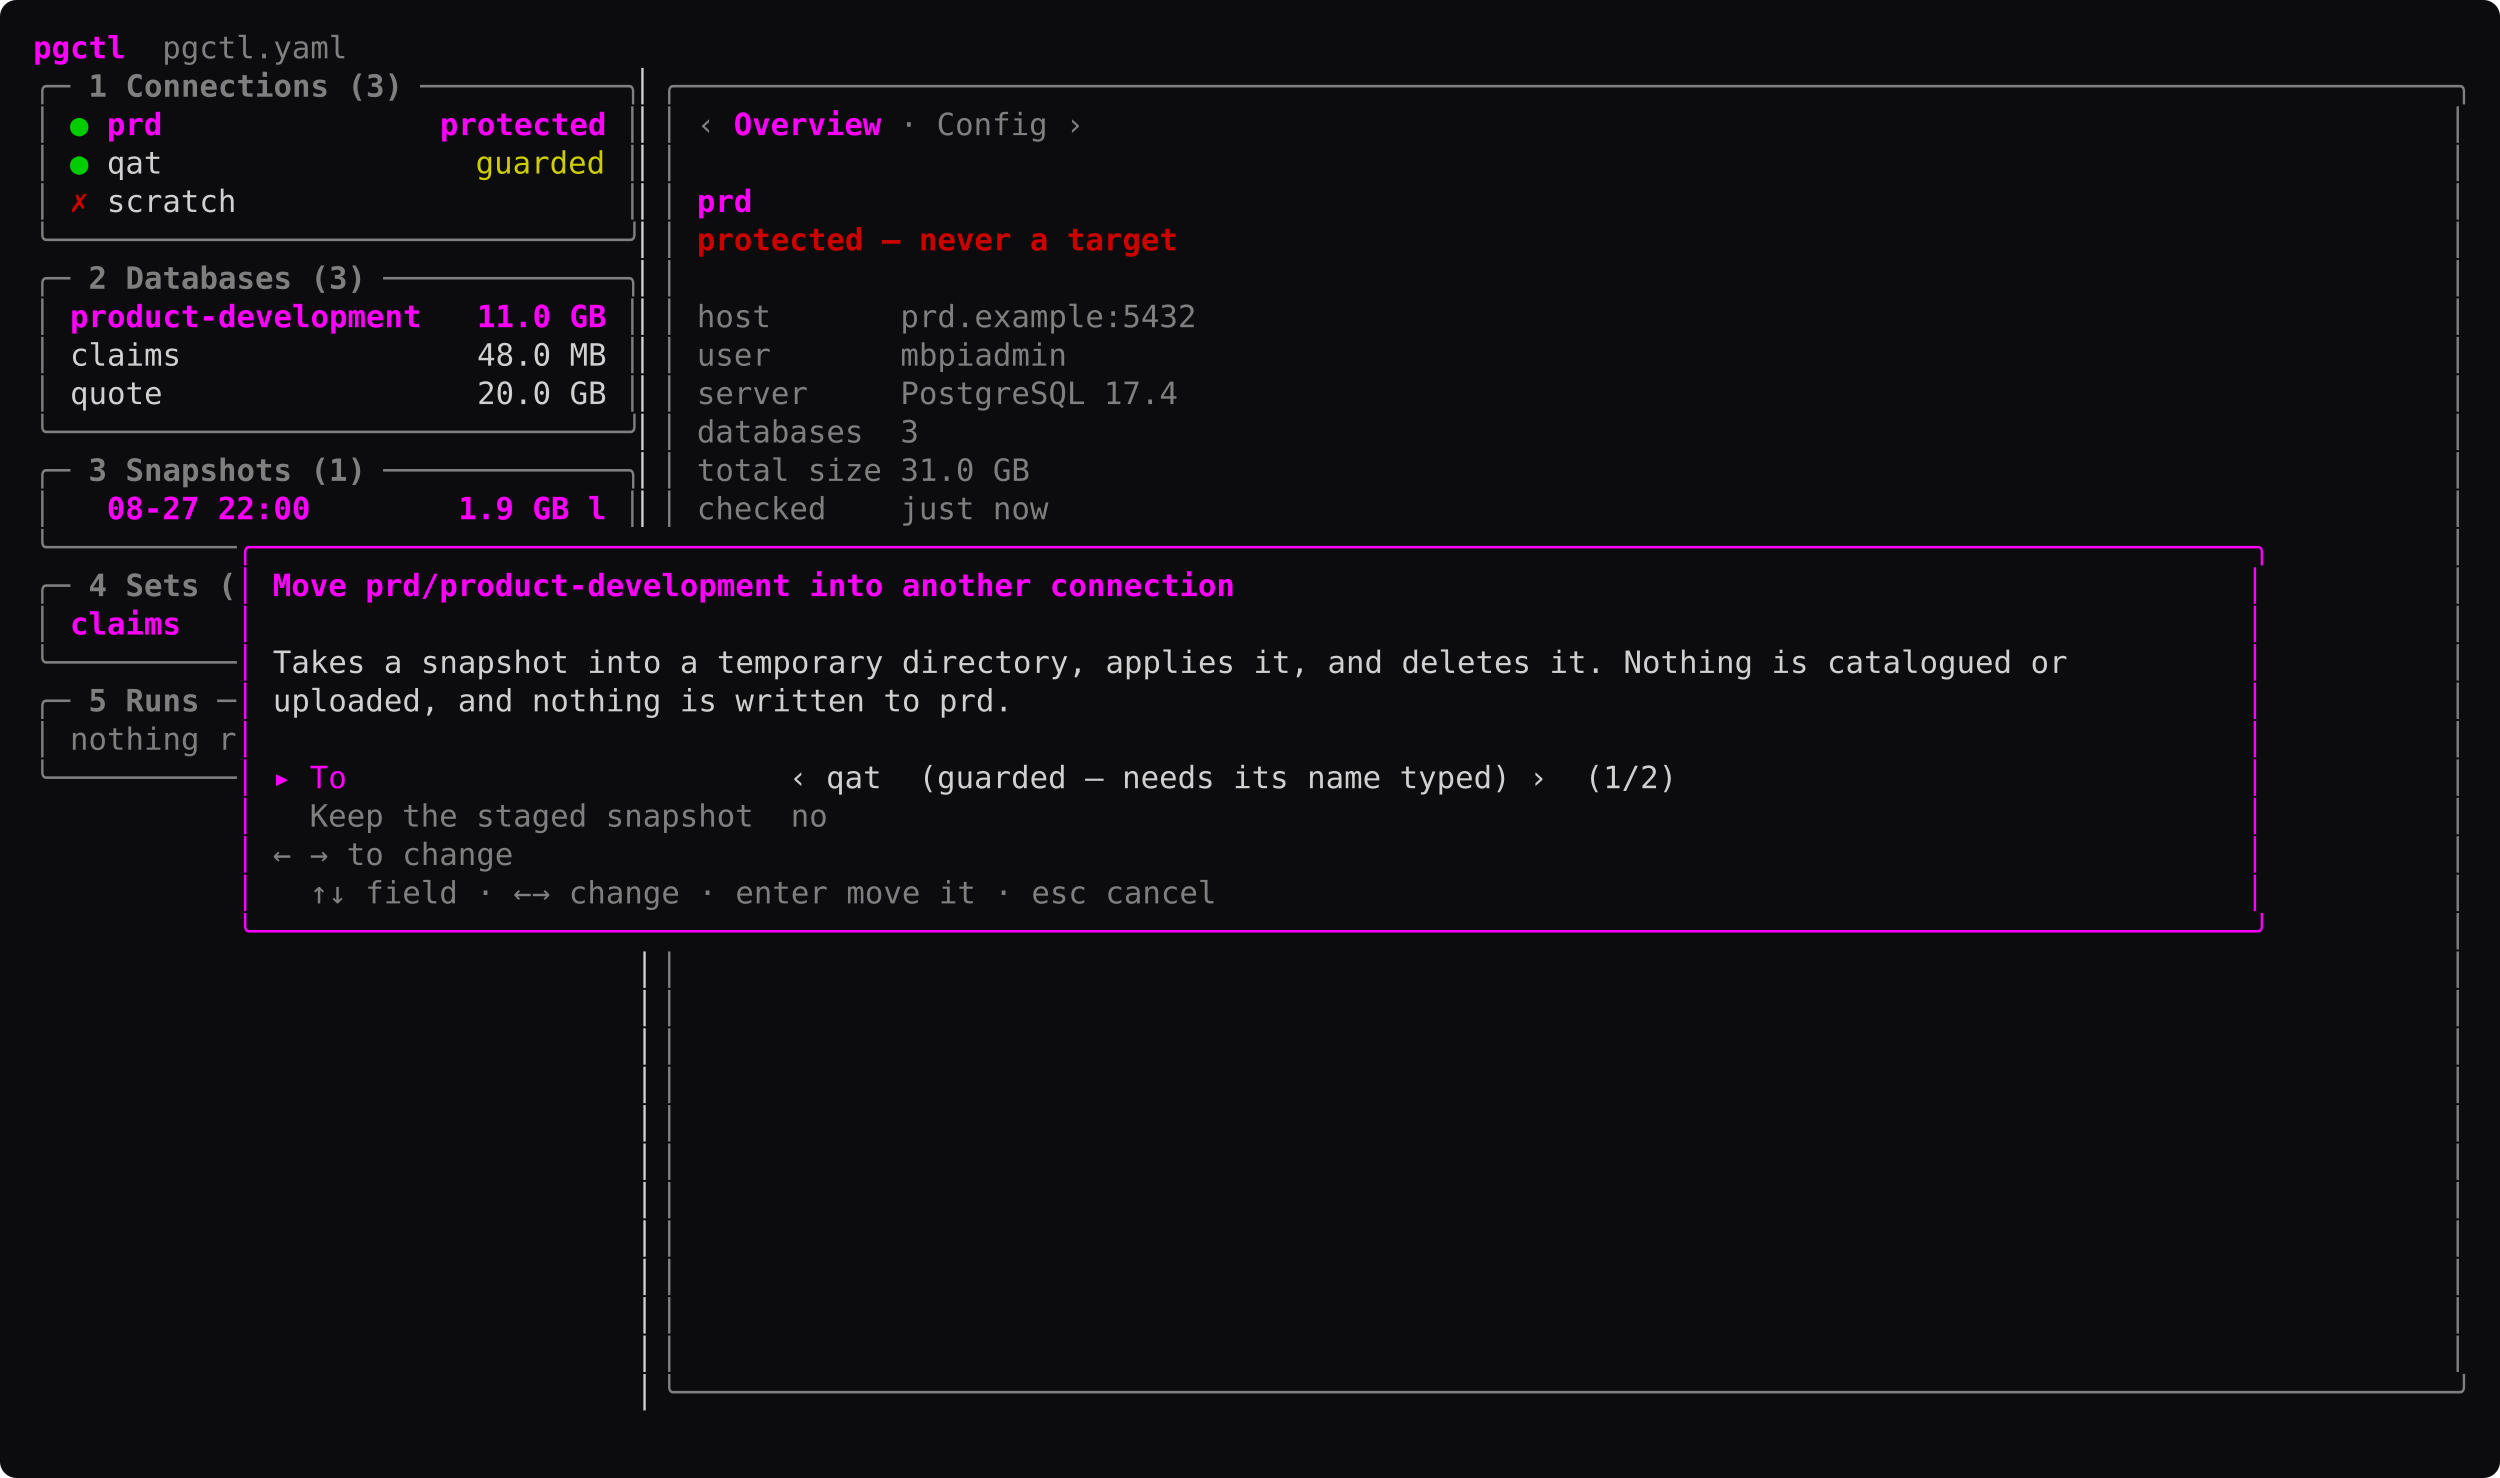
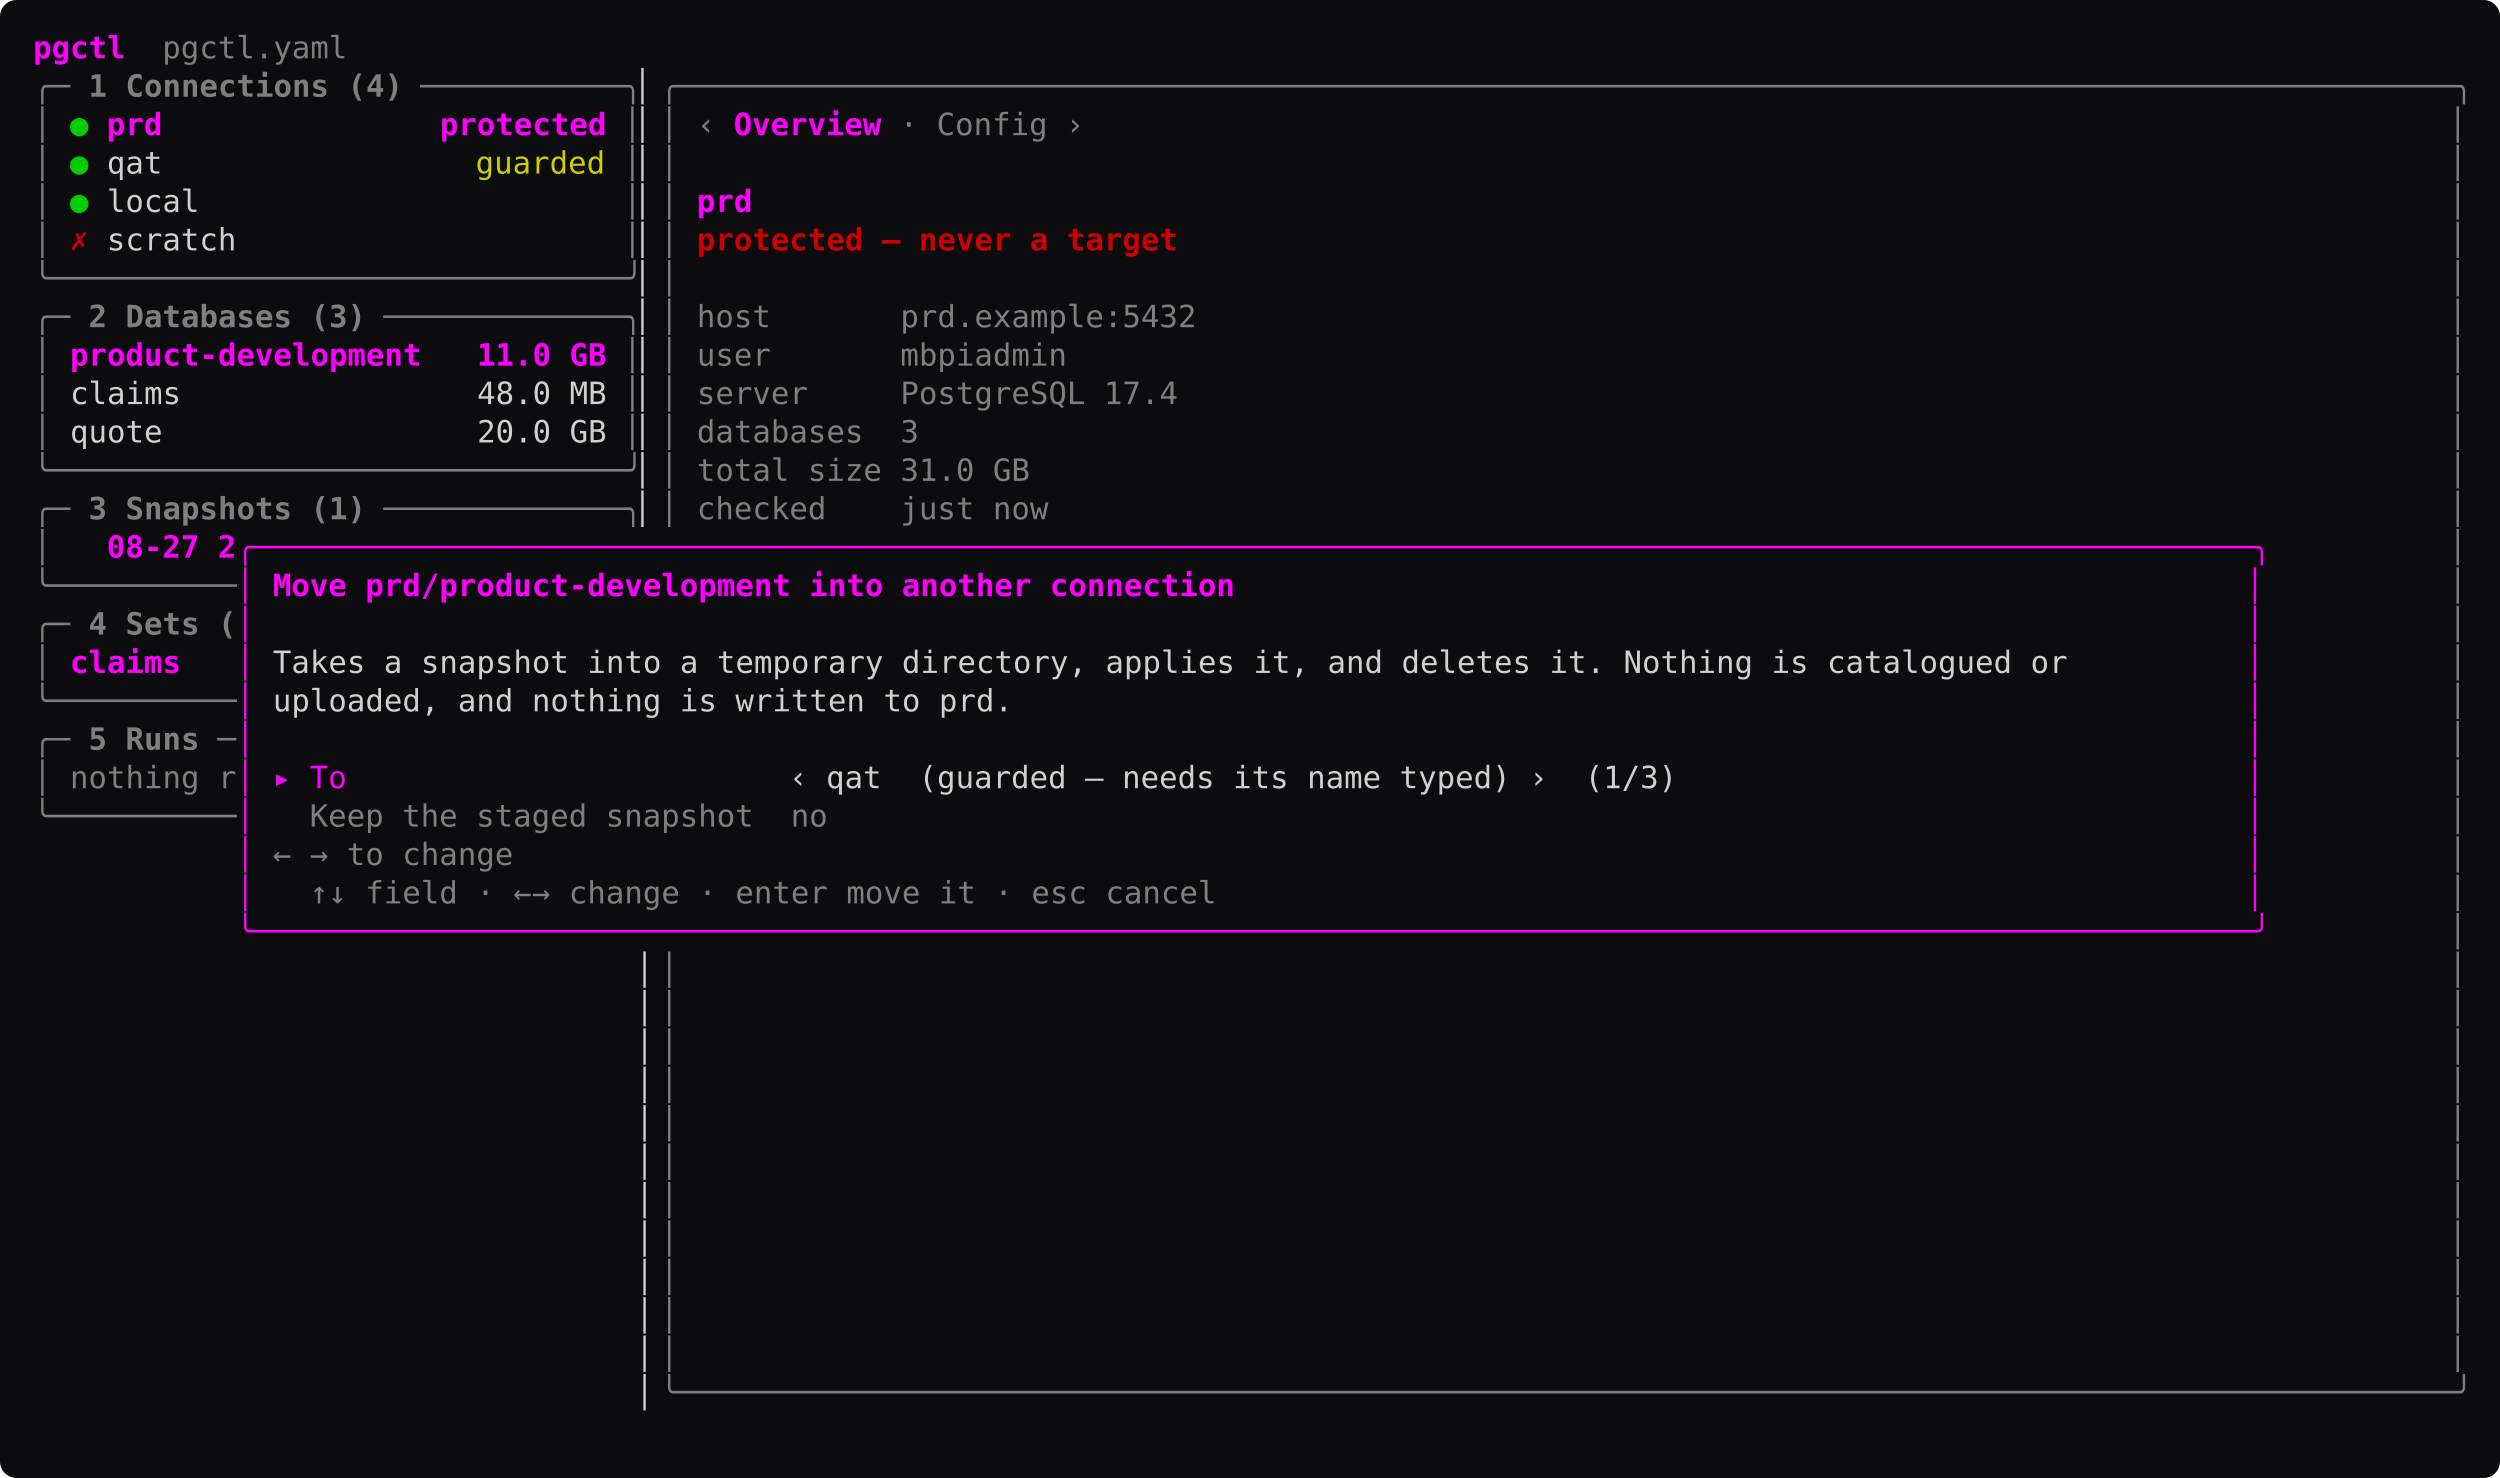
<svg xmlns="http://www.w3.org/2000/svg" width="1057.6" height="625.25" viewBox="0 0 1057.6 625.25" font-family="ui-monospace, 'SF Mono', SFMono-Regular, Menlo, Consolas, 'DejaVu Sans Mono', monospace" font-size="13" role="img">
  <rect width="1057.6" height="625.25" rx="7" fill="#0c0c0e" />
  <text x="14" y="24.68" textLength="39" lengthAdjust="spacing" fill="#ff00ff" font-weight="600" xml:space="preserve">pgctl</text>
  <text x="53" y="24.68" textLength="93.6" lengthAdjust="spacing" fill="#7f7f7f" xml:space="preserve">  pgctl.yaml</text>
  <text x="14" y="40.92" textLength="15.6" lengthAdjust="spacing" fill="#7f7f7f" xml:space="preserve">╭─</text>
-   <text x="29.6" y="40.92" textLength="140.4" lengthAdjust="spacing" fill="#7f7f7f" font-weight="600" xml:space="preserve"> 1 Connections (3)</text>
+   <text x="29.6" y="40.92" textLength="140.4" lengthAdjust="spacing" fill="#7f7f7f" font-weight="600" xml:space="preserve"> 1 Connections (4)</text>
  <text x="177.8" y="40.92" textLength="93.6" lengthAdjust="spacing" fill="#7f7f7f" xml:space="preserve">───────────╮</text>
  <text x="271.4" y="40.92" textLength="7.8" lengthAdjust="spacing" fill="#d0d0d0" xml:space="preserve">▏</text>
  <text x="279.2" y="40.92" textLength="764.4" lengthAdjust="spacing" fill="#7f7f7f" xml:space="preserve">╭────────────────────────────────────────────────────────────────────────────────────────────────╮</text>
  <text x="14" y="57.17" textLength="7.8" lengthAdjust="spacing" fill="#7f7f7f" xml:space="preserve">│</text>
  <text x="29.6" y="57.17" textLength="7.8" lengthAdjust="spacing" fill="#00cd00" xml:space="preserve">●</text>
  <text x="45.2" y="57.17" textLength="210.6" lengthAdjust="spacing" fill="#ff00ff" font-weight="600" xml:space="preserve">prd               protected</text>
  <text x="263.6" y="57.17" textLength="7.8" lengthAdjust="spacing" fill="#7f7f7f" xml:space="preserve">│</text>
  <text x="271.4" y="57.17" textLength="7.8" lengthAdjust="spacing" fill="#d0d0d0" xml:space="preserve">▏</text>
  <text x="279.2" y="57.17" textLength="7.8" lengthAdjust="spacing" fill="#7f7f7f" xml:space="preserve">│</text>
  <text x="294.8" y="57.17" textLength="7.8" lengthAdjust="spacing" fill="#7f7f7f" xml:space="preserve">‹</text>
  <text x="310.4" y="57.17" textLength="7.8" lengthAdjust="spacing" fill="#ff00ff" font-weight="600" xml:space="preserve">O</text>
  <text x="318.2" y="57.17" textLength="7.8" lengthAdjust="spacing" fill="#ff00ff" font-weight="600" xml:space="preserve">v</text>
  <text x="326" y="57.17" textLength="7.8" lengthAdjust="spacing" fill="#ff00ff" font-weight="600" xml:space="preserve">e</text>
  <text x="333.8" y="57.17" textLength="7.8" lengthAdjust="spacing" fill="#ff00ff" font-weight="600" xml:space="preserve">r</text>
  <text x="341.6" y="57.17" textLength="7.8" lengthAdjust="spacing" fill="#ff00ff" font-weight="600" xml:space="preserve">v</text>
  <text x="349.4" y="57.17" textLength="7.8" lengthAdjust="spacing" fill="#ff00ff" font-weight="600" xml:space="preserve">i</text>
  <text x="357.2" y="57.17" textLength="7.8" lengthAdjust="spacing" fill="#ff00ff" font-weight="600" xml:space="preserve">e</text>
  <text x="365" y="57.17" textLength="7.8" lengthAdjust="spacing" fill="#ff00ff" font-weight="600" xml:space="preserve">w</text>
  <text x="380.6" y="57.17" textLength="7.8" lengthAdjust="spacing" fill="#7f7f7f" xml:space="preserve">·</text>
  <text x="388.4" y="57.17" textLength="54.6" lengthAdjust="spacing" fill="#7f7f7f" xml:space="preserve"> Config</text>
  <text x="450.8" y="57.17" textLength="7.8" lengthAdjust="spacing" fill="#7f7f7f" xml:space="preserve">›</text>
  <text x="1035.8" y="57.17" textLength="7.8" lengthAdjust="spacing" fill="#7f7f7f" xml:space="preserve">│</text>
  <text x="14" y="73.42" textLength="7.8" lengthAdjust="spacing" fill="#7f7f7f" xml:space="preserve">│</text>
  <text x="29.6" y="73.42" textLength="7.8" lengthAdjust="spacing" fill="#00cd00" xml:space="preserve">●</text>
  <text x="45.2" y="73.42" textLength="23.4" lengthAdjust="spacing" fill="#d0d0d0" xml:space="preserve">qat</text>
  <text x="201.2" y="73.42" textLength="54.6" lengthAdjust="spacing" fill="#cdcd00" xml:space="preserve">guarded</text>
  <text x="263.6" y="73.42" textLength="7.8" lengthAdjust="spacing" fill="#7f7f7f" xml:space="preserve">│</text>
  <text x="271.4" y="73.42" textLength="7.8" lengthAdjust="spacing" fill="#d0d0d0" xml:space="preserve">▏</text>
  <text x="279.2" y="73.42" textLength="7.8" lengthAdjust="spacing" fill="#7f7f7f" xml:space="preserve">│</text>
  <text x="1035.8" y="73.42" textLength="7.8" lengthAdjust="spacing" fill="#7f7f7f" xml:space="preserve">│</text>
  <text x="14" y="89.67" textLength="7.8" lengthAdjust="spacing" fill="#7f7f7f" xml:space="preserve">│</text>
-   <text x="29.6" y="89.67" textLength="7.8" lengthAdjust="spacing" fill="#cd0000" font-weight="600" xml:space="preserve">✗</text>
-   <text x="45.2" y="89.67" textLength="54.6" lengthAdjust="spacing" fill="#d0d0d0" xml:space="preserve">scratch</text>
+   <text x="29.6" y="89.67" textLength="7.8" lengthAdjust="spacing" fill="#00cd00" xml:space="preserve">●</text>
+   <text x="45.2" y="89.67" textLength="39" lengthAdjust="spacing" fill="#d0d0d0" xml:space="preserve">local</text>
  <text x="263.6" y="89.67" textLength="7.8" lengthAdjust="spacing" fill="#7f7f7f" xml:space="preserve">│</text>
  <text x="271.4" y="89.67" textLength="7.8" lengthAdjust="spacing" fill="#d0d0d0" xml:space="preserve">▏</text>
  <text x="279.2" y="89.67" textLength="7.8" lengthAdjust="spacing" fill="#7f7f7f" xml:space="preserve">│</text>
  <text x="294.8" y="89.67" textLength="23.4" lengthAdjust="spacing" fill="#ff00ff" font-weight="600" xml:space="preserve">prd</text>
  <text x="1035.8" y="89.67" textLength="7.8" lengthAdjust="spacing" fill="#7f7f7f" xml:space="preserve">│</text>
-   <text x="14" y="105.92" textLength="257.4" lengthAdjust="spacing" fill="#7f7f7f" xml:space="preserve">╰───────────────────────────────╯</text>
+   <text x="14" y="105.92" textLength="7.8" lengthAdjust="spacing" fill="#7f7f7f" xml:space="preserve">│</text>
+   <text x="29.6" y="105.92" textLength="7.8" lengthAdjust="spacing" fill="#cd0000" font-weight="600" xml:space="preserve">✗</text>
+   <text x="45.2" y="105.92" textLength="54.6" lengthAdjust="spacing" fill="#d0d0d0" xml:space="preserve">scratch</text>
+   <text x="263.6" y="105.92" textLength="7.8" lengthAdjust="spacing" fill="#7f7f7f" xml:space="preserve">│</text>
  <text x="271.4" y="105.92" textLength="7.8" lengthAdjust="spacing" fill="#d0d0d0" xml:space="preserve">▏</text>
  <text x="279.2" y="105.92" textLength="7.8" lengthAdjust="spacing" fill="#7f7f7f" xml:space="preserve">│</text>
  <text x="294.8" y="105.92" textLength="202.8" lengthAdjust="spacing" fill="#cd0000" font-weight="600" xml:space="preserve">protected — never a target</text>
  <text x="1035.8" y="105.92" textLength="7.8" lengthAdjust="spacing" fill="#7f7f7f" xml:space="preserve">│</text>
-   <text x="14" y="122.17" textLength="15.6" lengthAdjust="spacing" fill="#7f7f7f" xml:space="preserve">╭─</text>
-   <text x="29.6" y="122.17" textLength="124.8" lengthAdjust="spacing" fill="#7f7f7f" font-weight="600" xml:space="preserve"> 2 Databases (3)</text>
-   <text x="162.2" y="122.17" textLength="109.2" lengthAdjust="spacing" fill="#7f7f7f" xml:space="preserve">─────────────╮</text>
+   <text x="14" y="122.17" textLength="257.4" lengthAdjust="spacing" fill="#7f7f7f" xml:space="preserve">╰───────────────────────────────╯</text>
  <text x="271.4" y="122.17" textLength="7.8" lengthAdjust="spacing" fill="#d0d0d0" xml:space="preserve">▏</text>
  <text x="279.2" y="122.17" textLength="7.8" lengthAdjust="spacing" fill="#7f7f7f" xml:space="preserve">│</text>
  <text x="1035.8" y="122.17" textLength="7.8" lengthAdjust="spacing" fill="#7f7f7f" xml:space="preserve">│</text>
-   <text x="14" y="138.43" textLength="7.8" lengthAdjust="spacing" fill="#7f7f7f" xml:space="preserve">│</text>
-   <text x="29.6" y="138.43" textLength="226.2" lengthAdjust="spacing" fill="#ff00ff" font-weight="600" xml:space="preserve">product-development   11.0 GB</text>
-   <text x="263.6" y="138.43" textLength="7.8" lengthAdjust="spacing" fill="#7f7f7f" xml:space="preserve">│</text>
+   <text x="14" y="138.43" textLength="15.6" lengthAdjust="spacing" fill="#7f7f7f" xml:space="preserve">╭─</text>
+   <text x="29.6" y="138.43" textLength="124.8" lengthAdjust="spacing" fill="#7f7f7f" font-weight="600" xml:space="preserve"> 2 Databases (3)</text>
+   <text x="162.2" y="138.43" textLength="109.2" lengthAdjust="spacing" fill="#7f7f7f" xml:space="preserve">─────────────╮</text>
  <text x="271.4" y="138.43" textLength="7.8" lengthAdjust="spacing" fill="#d0d0d0" xml:space="preserve">▏</text>
  <text x="279.2" y="138.43" textLength="7.8" lengthAdjust="spacing" fill="#7f7f7f" xml:space="preserve">│</text>
  <text x="294.8" y="138.43" textLength="210.6" lengthAdjust="spacing" fill="#7f7f7f" xml:space="preserve">host       prd.example:5432</text>
  <text x="1035.8" y="138.43" textLength="7.8" lengthAdjust="spacing" fill="#7f7f7f" xml:space="preserve">│</text>
  <text x="14" y="154.68" textLength="7.8" lengthAdjust="spacing" fill="#7f7f7f" xml:space="preserve">│</text>
-   <text x="21.8" y="154.68" textLength="234" lengthAdjust="spacing" fill="#d0d0d0" xml:space="preserve"> claims                48.0 MB</text>
+   <text x="29.6" y="154.68" textLength="226.2" lengthAdjust="spacing" fill="#ff00ff" font-weight="600" xml:space="preserve">product-development   11.0 GB</text>
  <text x="263.6" y="154.68" textLength="7.8" lengthAdjust="spacing" fill="#7f7f7f" xml:space="preserve">│</text>
  <text x="271.4" y="154.68" textLength="7.8" lengthAdjust="spacing" fill="#d0d0d0" xml:space="preserve">▏</text>
  <text x="279.2" y="154.68" textLength="7.8" lengthAdjust="spacing" fill="#7f7f7f" xml:space="preserve">│</text>
  <text x="294.8" y="154.68" textLength="156" lengthAdjust="spacing" fill="#7f7f7f" xml:space="preserve">user       mbpiadmin</text>
  <text x="1035.8" y="154.68" textLength="7.8" lengthAdjust="spacing" fill="#7f7f7f" xml:space="preserve">│</text>
  <text x="14" y="170.93" textLength="7.8" lengthAdjust="spacing" fill="#7f7f7f" xml:space="preserve">│</text>
-   <text x="21.8" y="170.93" textLength="234" lengthAdjust="spacing" fill="#d0d0d0" xml:space="preserve"> quote                 20.0 GB</text>
+   <text x="21.8" y="170.93" textLength="234" lengthAdjust="spacing" fill="#d0d0d0" xml:space="preserve"> claims                48.0 MB</text>
  <text x="263.6" y="170.93" textLength="7.8" lengthAdjust="spacing" fill="#7f7f7f" xml:space="preserve">│</text>
  <text x="271.4" y="170.93" textLength="7.8" lengthAdjust="spacing" fill="#d0d0d0" xml:space="preserve">▏</text>
  <text x="279.2" y="170.93" textLength="7.8" lengthAdjust="spacing" fill="#7f7f7f" xml:space="preserve">│</text>
  <text x="294.8" y="170.93" textLength="202.8" lengthAdjust="spacing" fill="#7f7f7f" xml:space="preserve">server     PostgreSQL 17.4</text>
  <text x="1035.8" y="170.93" textLength="7.8" lengthAdjust="spacing" fill="#7f7f7f" xml:space="preserve">│</text>
-   <text x="14" y="187.18" textLength="257.4" lengthAdjust="spacing" fill="#7f7f7f" xml:space="preserve">╰───────────────────────────────╯</text>
+   <text x="14" y="187.18" textLength="7.8" lengthAdjust="spacing" fill="#7f7f7f" xml:space="preserve">│</text>
+   <text x="21.8" y="187.18" textLength="234" lengthAdjust="spacing" fill="#d0d0d0" xml:space="preserve"> quote                 20.0 GB</text>
+   <text x="263.6" y="187.18" textLength="7.8" lengthAdjust="spacing" fill="#7f7f7f" xml:space="preserve">│</text>
  <text x="271.4" y="187.18" textLength="7.8" lengthAdjust="spacing" fill="#d0d0d0" xml:space="preserve">▏</text>
  <text x="279.2" y="187.18" textLength="7.8" lengthAdjust="spacing" fill="#7f7f7f" xml:space="preserve">│</text>
  <text x="294.8" y="187.18" textLength="93.6" lengthAdjust="spacing" fill="#7f7f7f" xml:space="preserve">databases  3</text>
  <text x="1035.8" y="187.18" textLength="7.8" lengthAdjust="spacing" fill="#7f7f7f" xml:space="preserve">│</text>
-   <text x="14" y="203.43" textLength="15.6" lengthAdjust="spacing" fill="#7f7f7f" xml:space="preserve">╭─</text>
-   <text x="29.6" y="203.43" textLength="124.8" lengthAdjust="spacing" fill="#7f7f7f" font-weight="600" xml:space="preserve"> 3 Snapshots (1)</text>
-   <text x="162.2" y="203.43" textLength="109.2" lengthAdjust="spacing" fill="#7f7f7f" xml:space="preserve">─────────────╮</text>
+   <text x="14" y="203.43" textLength="257.4" lengthAdjust="spacing" fill="#7f7f7f" xml:space="preserve">╰───────────────────────────────╯</text>
  <text x="271.4" y="203.43" textLength="7.8" lengthAdjust="spacing" fill="#d0d0d0" xml:space="preserve">▏</text>
  <text x="279.2" y="203.43" textLength="7.8" lengthAdjust="spacing" fill="#7f7f7f" xml:space="preserve">│</text>
  <text x="294.8" y="203.43" textLength="140.4" lengthAdjust="spacing" fill="#7f7f7f" xml:space="preserve">total size 31.0 GB</text>
  <text x="1035.8" y="203.43" textLength="7.8" lengthAdjust="spacing" fill="#7f7f7f" xml:space="preserve">│</text>
-   <text x="14" y="219.68" textLength="7.8" lengthAdjust="spacing" fill="#7f7f7f" xml:space="preserve">│</text>
-   <text x="45.2" y="219.68" textLength="210.6" lengthAdjust="spacing" fill="#ff00ff" font-weight="600" xml:space="preserve">08-27 22:00        1.9 GB l</text>
-   <text x="263.6" y="219.68" textLength="7.8" lengthAdjust="spacing" fill="#7f7f7f" xml:space="preserve">│</text>
+   <text x="14" y="219.68" textLength="15.6" lengthAdjust="spacing" fill="#7f7f7f" xml:space="preserve">╭─</text>
+   <text x="29.6" y="219.68" textLength="124.8" lengthAdjust="spacing" fill="#7f7f7f" font-weight="600" xml:space="preserve"> 3 Snapshots (1)</text>
+   <text x="162.2" y="219.68" textLength="109.2" lengthAdjust="spacing" fill="#7f7f7f" xml:space="preserve">─────────────╮</text>
  <text x="271.4" y="219.68" textLength="7.8" lengthAdjust="spacing" fill="#d0d0d0" xml:space="preserve">▏</text>
  <text x="279.2" y="219.68" textLength="7.8" lengthAdjust="spacing" fill="#7f7f7f" xml:space="preserve">│</text>
  <text x="294.8" y="219.68" textLength="148.2" lengthAdjust="spacing" fill="#7f7f7f" xml:space="preserve">checked    just now</text>
  <text x="1035.8" y="219.68" textLength="7.8" lengthAdjust="spacing" fill="#7f7f7f" xml:space="preserve">│</text>
-   <text x="14" y="235.93" textLength="85.8" lengthAdjust="spacing" fill="#7f7f7f" xml:space="preserve">╰──────────</text>
+   <text x="14" y="235.93" textLength="7.8" lengthAdjust="spacing" fill="#7f7f7f" xml:space="preserve">│</text>
+   <text x="45.2" y="235.93" textLength="54.6" lengthAdjust="spacing" fill="#ff00ff" font-weight="600" xml:space="preserve">08-27 2</text>
  <text x="99.8" y="235.93" textLength="858" lengthAdjust="spacing" fill="#ff00ff" xml:space="preserve">╭────────────────────────────────────────────────────────────────────────────────────────────────────────────╮</text>
  <text x="1035.8" y="235.93" textLength="7.8" lengthAdjust="spacing" fill="#7f7f7f" xml:space="preserve">│</text>
-   <text x="14" y="252.18" textLength="15.6" lengthAdjust="spacing" fill="#7f7f7f" xml:space="preserve">╭─</text>
-   <text x="29.6" y="252.18" textLength="70.2" lengthAdjust="spacing" fill="#7f7f7f" font-weight="600" xml:space="preserve"> 4 Sets (</text>
+   <text x="14" y="252.18" textLength="85.8" lengthAdjust="spacing" fill="#7f7f7f" xml:space="preserve">╰──────────</text>
  <text x="99.8" y="252.18" textLength="7.8" lengthAdjust="spacing" fill="#ff00ff" xml:space="preserve">│</text>
  <text x="115.4" y="252.18" textLength="405.6" lengthAdjust="spacing" fill="#ff00ff" font-weight="600" xml:space="preserve">Move prd/product-development into another connection</text>
  <text x="950" y="252.18" textLength="7.8" lengthAdjust="spacing" fill="#ff00ff" xml:space="preserve">│</text>
  <text x="1035.8" y="252.18" textLength="7.8" lengthAdjust="spacing" fill="#7f7f7f" xml:space="preserve">│</text>
-   <text x="14" y="268.43" textLength="7.8" lengthAdjust="spacing" fill="#7f7f7f" xml:space="preserve">│</text>
-   <text x="29.6" y="268.43" textLength="46.8" lengthAdjust="spacing" fill="#ff00ff" font-weight="600" xml:space="preserve">claims</text>
+   <text x="14" y="268.43" textLength="15.6" lengthAdjust="spacing" fill="#7f7f7f" xml:space="preserve">╭─</text>
+   <text x="29.6" y="268.43" textLength="70.2" lengthAdjust="spacing" fill="#7f7f7f" font-weight="600" xml:space="preserve"> 4 Sets (</text>
  <text x="99.8" y="268.43" textLength="7.8" lengthAdjust="spacing" fill="#ff00ff" xml:space="preserve">│</text>
  <text x="950" y="268.43" textLength="7.8" lengthAdjust="spacing" fill="#ff00ff" xml:space="preserve">│</text>
  <text x="1035.8" y="268.43" textLength="7.8" lengthAdjust="spacing" fill="#7f7f7f" xml:space="preserve">│</text>
-   <text x="14" y="284.68" textLength="85.8" lengthAdjust="spacing" fill="#7f7f7f" xml:space="preserve">╰──────────</text>
+   <text x="14" y="284.68" textLength="7.8" lengthAdjust="spacing" fill="#7f7f7f" xml:space="preserve">│</text>
+   <text x="29.6" y="284.68" textLength="46.8" lengthAdjust="spacing" fill="#ff00ff" font-weight="600" xml:space="preserve">claims</text>
  <text x="99.8" y="284.68" textLength="7.8" lengthAdjust="spacing" fill="#ff00ff" xml:space="preserve">│</text>
  <text x="107.6" y="284.68" textLength="764.4" lengthAdjust="spacing" fill="#d0d0d0" xml:space="preserve"> Takes a snapshot into a temporary directory, applies it, and deletes it. Nothing is catalogued or</text>
  <text x="950" y="284.68" textLength="7.8" lengthAdjust="spacing" fill="#ff00ff" xml:space="preserve">│</text>
  <text x="1035.8" y="284.68" textLength="7.8" lengthAdjust="spacing" fill="#7f7f7f" xml:space="preserve">│</text>
-   <text x="14" y="300.93" textLength="15.6" lengthAdjust="spacing" fill="#7f7f7f" xml:space="preserve">╭─</text>
-   <text x="29.6" y="300.93" textLength="54.6" lengthAdjust="spacing" fill="#7f7f7f" font-weight="600" xml:space="preserve"> 5 Runs</text>
-   <text x="92" y="300.93" textLength="7.8" lengthAdjust="spacing" fill="#7f7f7f" xml:space="preserve">─</text>
+   <text x="14" y="300.93" textLength="85.8" lengthAdjust="spacing" fill="#7f7f7f" xml:space="preserve">╰──────────</text>
  <text x="99.8" y="300.93" textLength="7.8" lengthAdjust="spacing" fill="#ff00ff" xml:space="preserve">│</text>
  <text x="107.6" y="300.93" textLength="319.8" lengthAdjust="spacing" fill="#d0d0d0" xml:space="preserve"> uploaded, and nothing is written to prd.</text>
  <text x="950" y="300.93" textLength="7.8" lengthAdjust="spacing" fill="#ff00ff" xml:space="preserve">│</text>
  <text x="1035.8" y="300.93" textLength="7.8" lengthAdjust="spacing" fill="#7f7f7f" xml:space="preserve">│</text>
-   <text x="14" y="317.18" textLength="7.8" lengthAdjust="spacing" fill="#7f7f7f" xml:space="preserve">│</text>
-   <text x="29.6" y="317.18" textLength="70.2" lengthAdjust="spacing" fill="#7f7f7f" xml:space="preserve">nothing r</text>
+   <text x="14" y="317.18" textLength="15.6" lengthAdjust="spacing" fill="#7f7f7f" xml:space="preserve">╭─</text>
+   <text x="29.6" y="317.18" textLength="54.6" lengthAdjust="spacing" fill="#7f7f7f" font-weight="600" xml:space="preserve"> 5 Runs</text>
+   <text x="92" y="317.18" textLength="7.8" lengthAdjust="spacing" fill="#7f7f7f" xml:space="preserve">─</text>
  <text x="99.8" y="317.18" textLength="7.8" lengthAdjust="spacing" fill="#ff00ff" xml:space="preserve">│</text>
  <text x="950" y="317.18" textLength="7.8" lengthAdjust="spacing" fill="#ff00ff" xml:space="preserve">│</text>
  <text x="1035.8" y="317.18" textLength="7.8" lengthAdjust="spacing" fill="#7f7f7f" xml:space="preserve">│</text>
-   <text x="14" y="333.43" textLength="85.8" lengthAdjust="spacing" fill="#7f7f7f" xml:space="preserve">╰──────────</text>
+   <text x="14" y="333.43" textLength="7.8" lengthAdjust="spacing" fill="#7f7f7f" xml:space="preserve">│</text>
+   <text x="29.6" y="333.43" textLength="70.2" lengthAdjust="spacing" fill="#7f7f7f" xml:space="preserve">nothing r</text>
  <text x="99.8" y="333.43" textLength="7.8" lengthAdjust="spacing" fill="#ff00ff" xml:space="preserve">│</text>
  <text x="115.4" y="333.43" textLength="31.2" lengthAdjust="spacing" fill="#ff00ff" xml:space="preserve">▸ To</text>
-   <text x="333.8" y="333.43" textLength="374.4" lengthAdjust="spacing" fill="#d0d0d0" xml:space="preserve">‹ qat  (guarded — needs its name typed) ›  (1/2)</text>
+   <text x="333.8" y="333.43" textLength="374.4" lengthAdjust="spacing" fill="#d0d0d0" xml:space="preserve">‹ qat  (guarded — needs its name typed) ›  (1/3)</text>
  <text x="950" y="333.43" textLength="7.8" lengthAdjust="spacing" fill="#ff00ff" xml:space="preserve">│</text>
  <text x="1035.8" y="333.43" textLength="7.8" lengthAdjust="spacing" fill="#7f7f7f" xml:space="preserve">│</text>
+   <text x="14" y="349.68" textLength="85.8" lengthAdjust="spacing" fill="#7f7f7f" xml:space="preserve">╰──────────</text>
  <text x="99.8" y="349.68" textLength="7.8" lengthAdjust="spacing" fill="#ff00ff" xml:space="preserve">│</text>
  <text x="131" y="349.68" textLength="218.4" lengthAdjust="spacing" fill="#7f7f7f" xml:space="preserve">Keep the staged snapshot  no</text>
  <text x="950" y="349.68" textLength="7.8" lengthAdjust="spacing" fill="#ff00ff" xml:space="preserve">│</text>
  <text x="1035.8" y="349.68" textLength="7.8" lengthAdjust="spacing" fill="#7f7f7f" xml:space="preserve">│</text>
  <text x="99.8" y="365.93" textLength="7.8" lengthAdjust="spacing" fill="#ff00ff" xml:space="preserve">│</text>
  <text x="115.4" y="365.93" textLength="101.4" lengthAdjust="spacing" fill="#7f7f7f" xml:space="preserve">← → to change</text>
  <text x="950" y="365.93" textLength="7.8" lengthAdjust="spacing" fill="#ff00ff" xml:space="preserve">│</text>
  <text x="1035.8" y="365.93" textLength="7.8" lengthAdjust="spacing" fill="#7f7f7f" xml:space="preserve">│</text>
  <text x="99.8" y="382.18" textLength="7.8" lengthAdjust="spacing" fill="#ff00ff" xml:space="preserve">│</text>
  <text x="115.4" y="382.18" textLength="397.8" lengthAdjust="spacing" fill="#7f7f7f" xml:space="preserve">  ↑↓ field · ←→ change · enter move it · esc cancel</text>
  <text x="950" y="382.18" textLength="7.8" lengthAdjust="spacing" fill="#ff00ff" xml:space="preserve">│</text>
  <text x="1035.8" y="382.18" textLength="7.8" lengthAdjust="spacing" fill="#7f7f7f" xml:space="preserve">│</text>
  <text x="99.8" y="398.43" textLength="858" lengthAdjust="spacing" fill="#ff00ff" xml:space="preserve">╰────────────────────────────────────────────────────────────────────────────────────────────────────────────╯</text>
  <text x="1035.8" y="398.43" textLength="7.8" lengthAdjust="spacing" fill="#7f7f7f" xml:space="preserve">│</text>
  <text x="14" y="414.68" textLength="265.2" lengthAdjust="spacing" fill="#d0d0d0" xml:space="preserve">                                 ▏</text>
  <text x="279.2" y="414.68" textLength="7.8" lengthAdjust="spacing" fill="#7f7f7f" xml:space="preserve">│</text>
  <text x="1035.8" y="414.68" textLength="7.8" lengthAdjust="spacing" fill="#7f7f7f" xml:space="preserve">│</text>
  <text x="14" y="430.93" textLength="265.2" lengthAdjust="spacing" fill="#d0d0d0" xml:space="preserve">                                 ▏</text>
  <text x="279.2" y="430.93" textLength="7.8" lengthAdjust="spacing" fill="#7f7f7f" xml:space="preserve">│</text>
  <text x="1035.8" y="430.93" textLength="7.8" lengthAdjust="spacing" fill="#7f7f7f" xml:space="preserve">│</text>
  <text x="14" y="447.18" textLength="265.2" lengthAdjust="spacing" fill="#d0d0d0" xml:space="preserve">                                 ▏</text>
  <text x="279.2" y="447.18" textLength="7.8" lengthAdjust="spacing" fill="#7f7f7f" xml:space="preserve">│</text>
  <text x="1035.8" y="447.18" textLength="7.8" lengthAdjust="spacing" fill="#7f7f7f" xml:space="preserve">│</text>
  <text x="14" y="463.43" textLength="265.2" lengthAdjust="spacing" fill="#d0d0d0" xml:space="preserve">                                 ▏</text>
  <text x="279.2" y="463.43" textLength="7.8" lengthAdjust="spacing" fill="#7f7f7f" xml:space="preserve">│</text>
  <text x="1035.8" y="463.43" textLength="7.8" lengthAdjust="spacing" fill="#7f7f7f" xml:space="preserve">│</text>
  <text x="14" y="479.68" textLength="265.2" lengthAdjust="spacing" fill="#d0d0d0" xml:space="preserve">                                 ▏</text>
  <text x="279.2" y="479.68" textLength="7.8" lengthAdjust="spacing" fill="#7f7f7f" xml:space="preserve">│</text>
  <text x="1035.8" y="479.68" textLength="7.8" lengthAdjust="spacing" fill="#7f7f7f" xml:space="preserve">│</text>
  <text x="14" y="495.93" textLength="265.2" lengthAdjust="spacing" fill="#d0d0d0" xml:space="preserve">                                 ▏</text>
  <text x="279.2" y="495.93" textLength="7.8" lengthAdjust="spacing" fill="#7f7f7f" xml:space="preserve">│</text>
  <text x="1035.8" y="495.93" textLength="7.8" lengthAdjust="spacing" fill="#7f7f7f" xml:space="preserve">│</text>
  <text x="14" y="512.17" textLength="265.2" lengthAdjust="spacing" fill="#d0d0d0" xml:space="preserve">                                 ▏</text>
  <text x="279.2" y="512.17" textLength="7.8" lengthAdjust="spacing" fill="#7f7f7f" xml:space="preserve">│</text>
  <text x="1035.8" y="512.17" textLength="7.8" lengthAdjust="spacing" fill="#7f7f7f" xml:space="preserve">│</text>
  <text x="14" y="528.42" textLength="265.2" lengthAdjust="spacing" fill="#d0d0d0" xml:space="preserve">                                 ▏</text>
  <text x="279.2" y="528.42" textLength="7.8" lengthAdjust="spacing" fill="#7f7f7f" xml:space="preserve">│</text>
  <text x="1035.8" y="528.42" textLength="7.8" lengthAdjust="spacing" fill="#7f7f7f" xml:space="preserve">│</text>
  <text x="14" y="544.67" textLength="265.2" lengthAdjust="spacing" fill="#d0d0d0" xml:space="preserve">                                 ▏</text>
  <text x="279.2" y="544.67" textLength="7.8" lengthAdjust="spacing" fill="#7f7f7f" xml:space="preserve">│</text>
  <text x="1035.8" y="544.67" textLength="7.8" lengthAdjust="spacing" fill="#7f7f7f" xml:space="preserve">│</text>
  <text x="14" y="560.92" textLength="265.2" lengthAdjust="spacing" fill="#d0d0d0" xml:space="preserve">                                 ▏</text>
  <text x="279.2" y="560.92" textLength="7.8" lengthAdjust="spacing" fill="#7f7f7f" xml:space="preserve">│</text>
  <text x="1035.8" y="560.92" textLength="7.8" lengthAdjust="spacing" fill="#7f7f7f" xml:space="preserve">│</text>
  <text x="14" y="577.17" textLength="265.2" lengthAdjust="spacing" fill="#d0d0d0" xml:space="preserve">                                 ▏</text>
  <text x="279.2" y="577.17" textLength="7.8" lengthAdjust="spacing" fill="#7f7f7f" xml:space="preserve">│</text>
  <text x="1035.8" y="577.17" textLength="7.8" lengthAdjust="spacing" fill="#7f7f7f" xml:space="preserve">│</text>
  <text x="14" y="593.42" textLength="265.2" lengthAdjust="spacing" fill="#d0d0d0" xml:space="preserve">                                 ▏</text>
  <text x="279.2" y="593.42" textLength="764.4" lengthAdjust="spacing" fill="#7f7f7f" xml:space="preserve">╰────────────────────────────────────────────────────────────────────────────────────────────────╯</text>
</svg>
